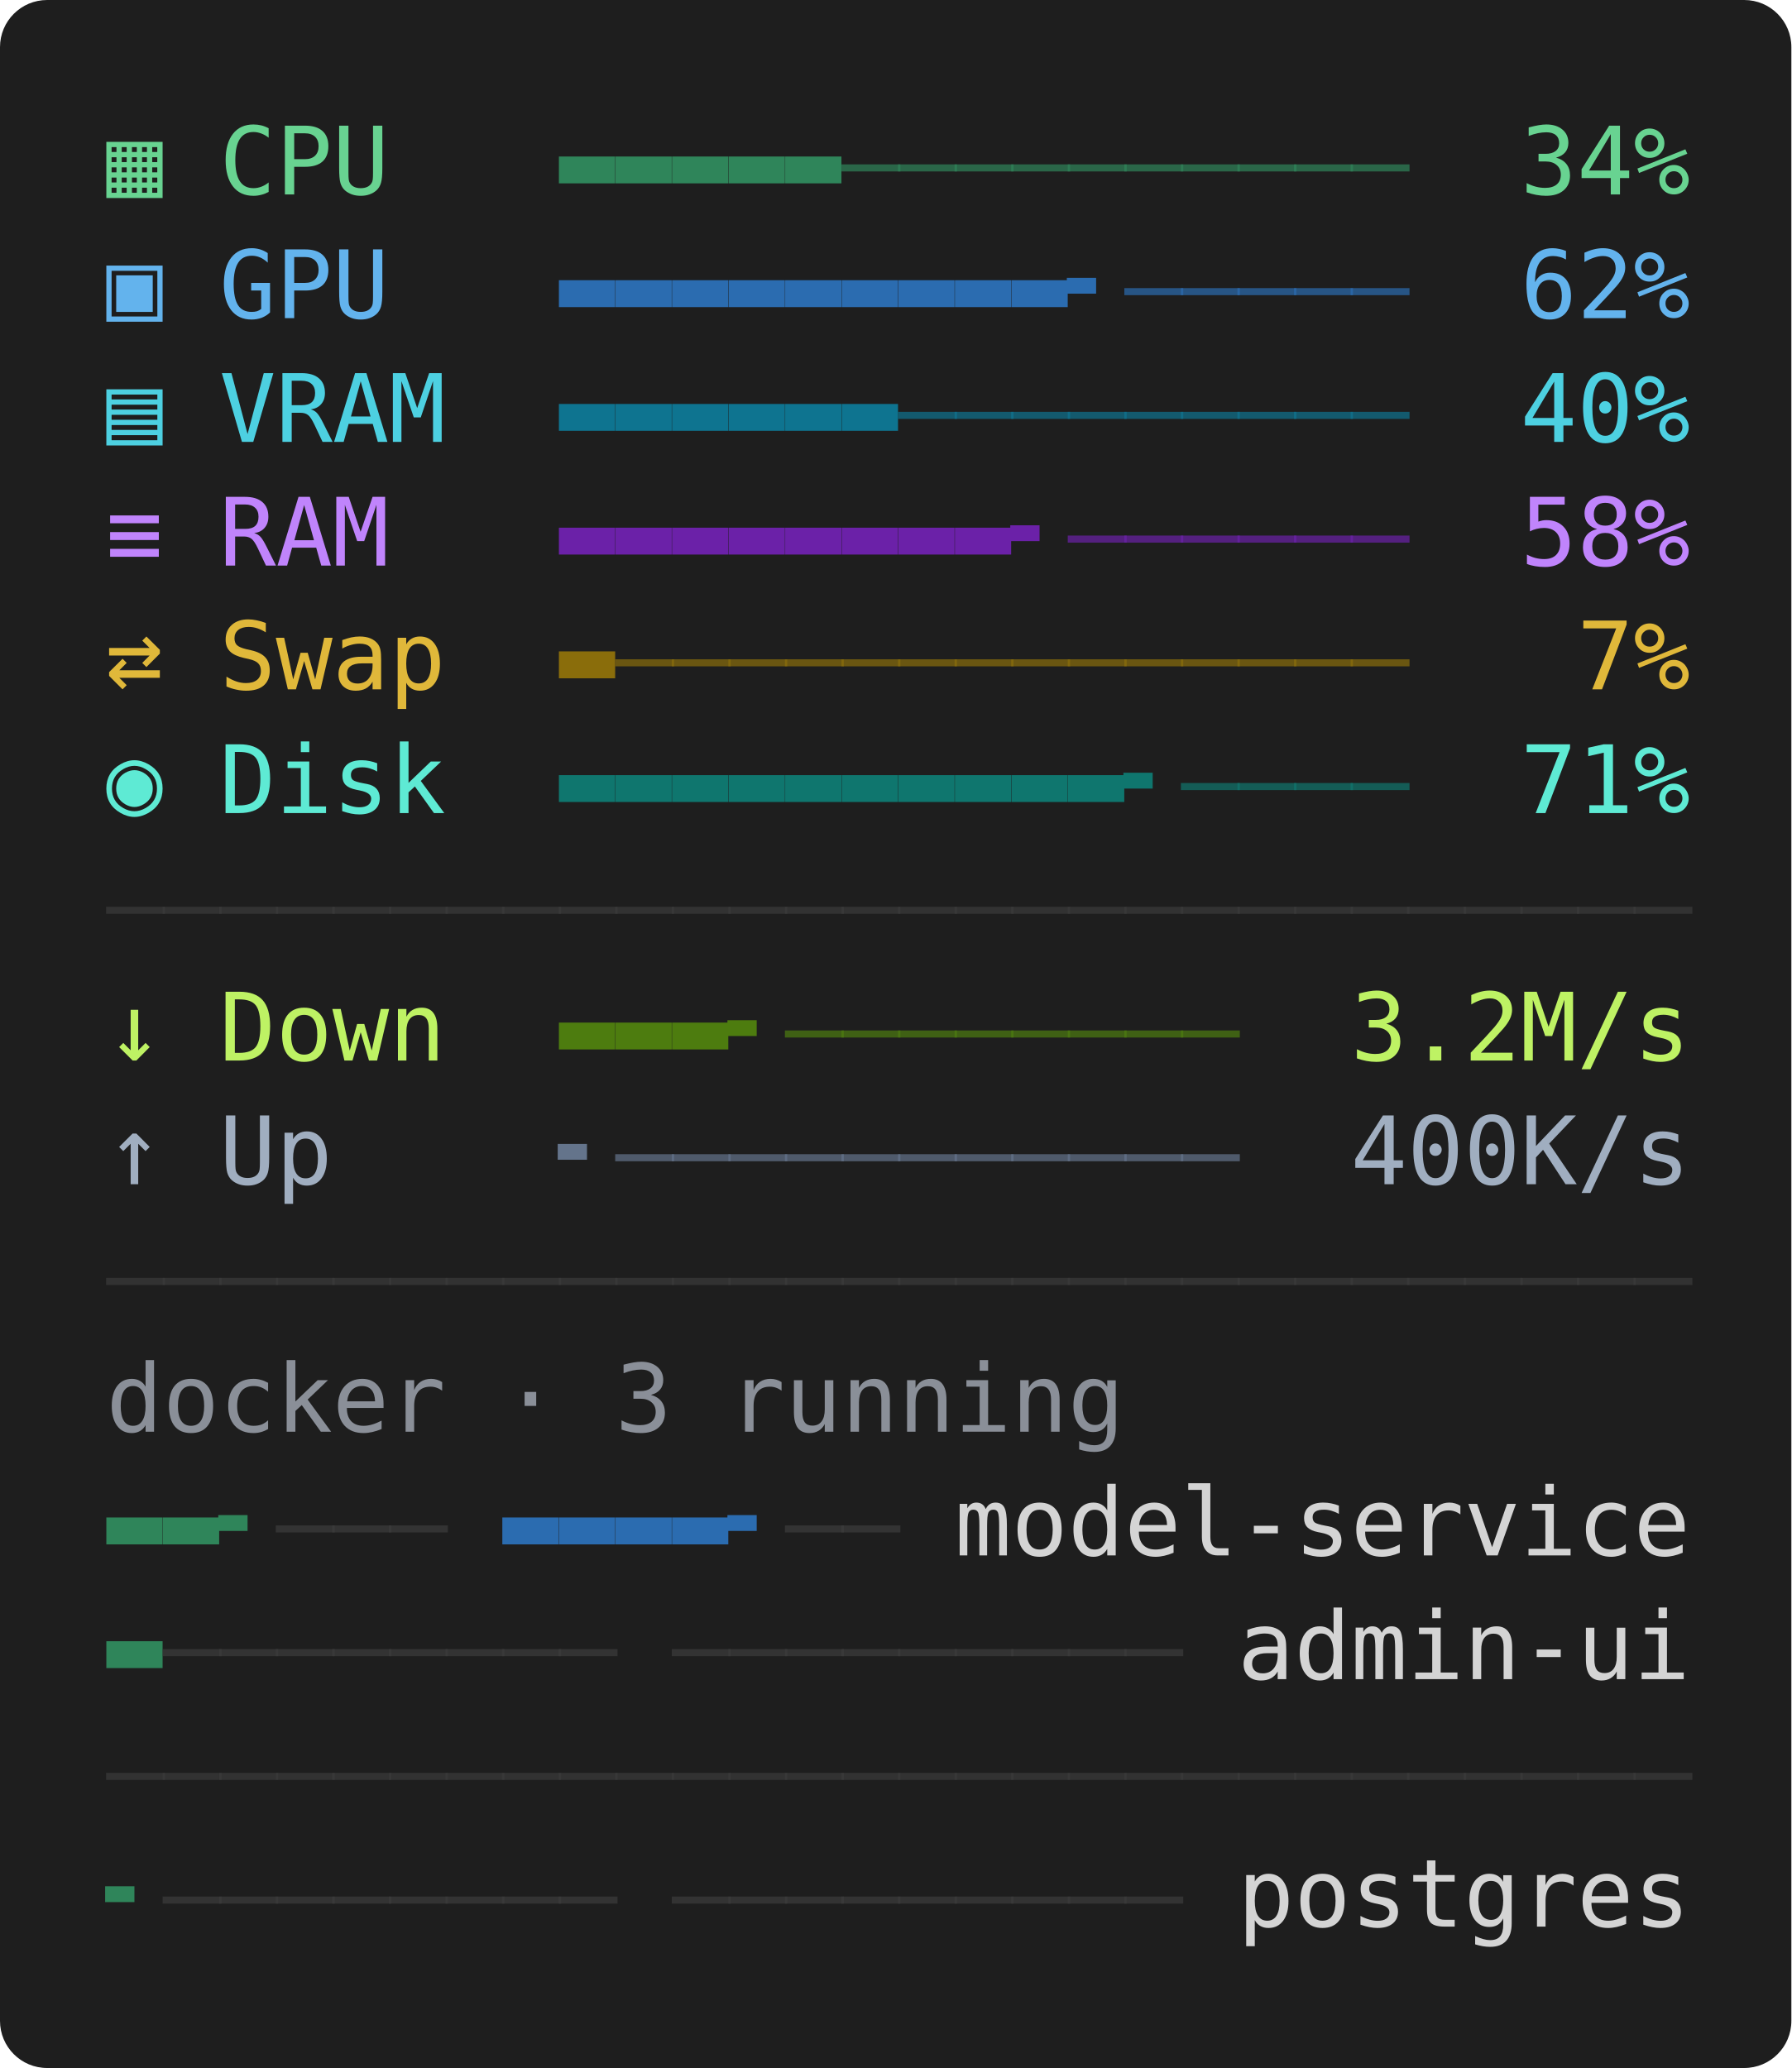
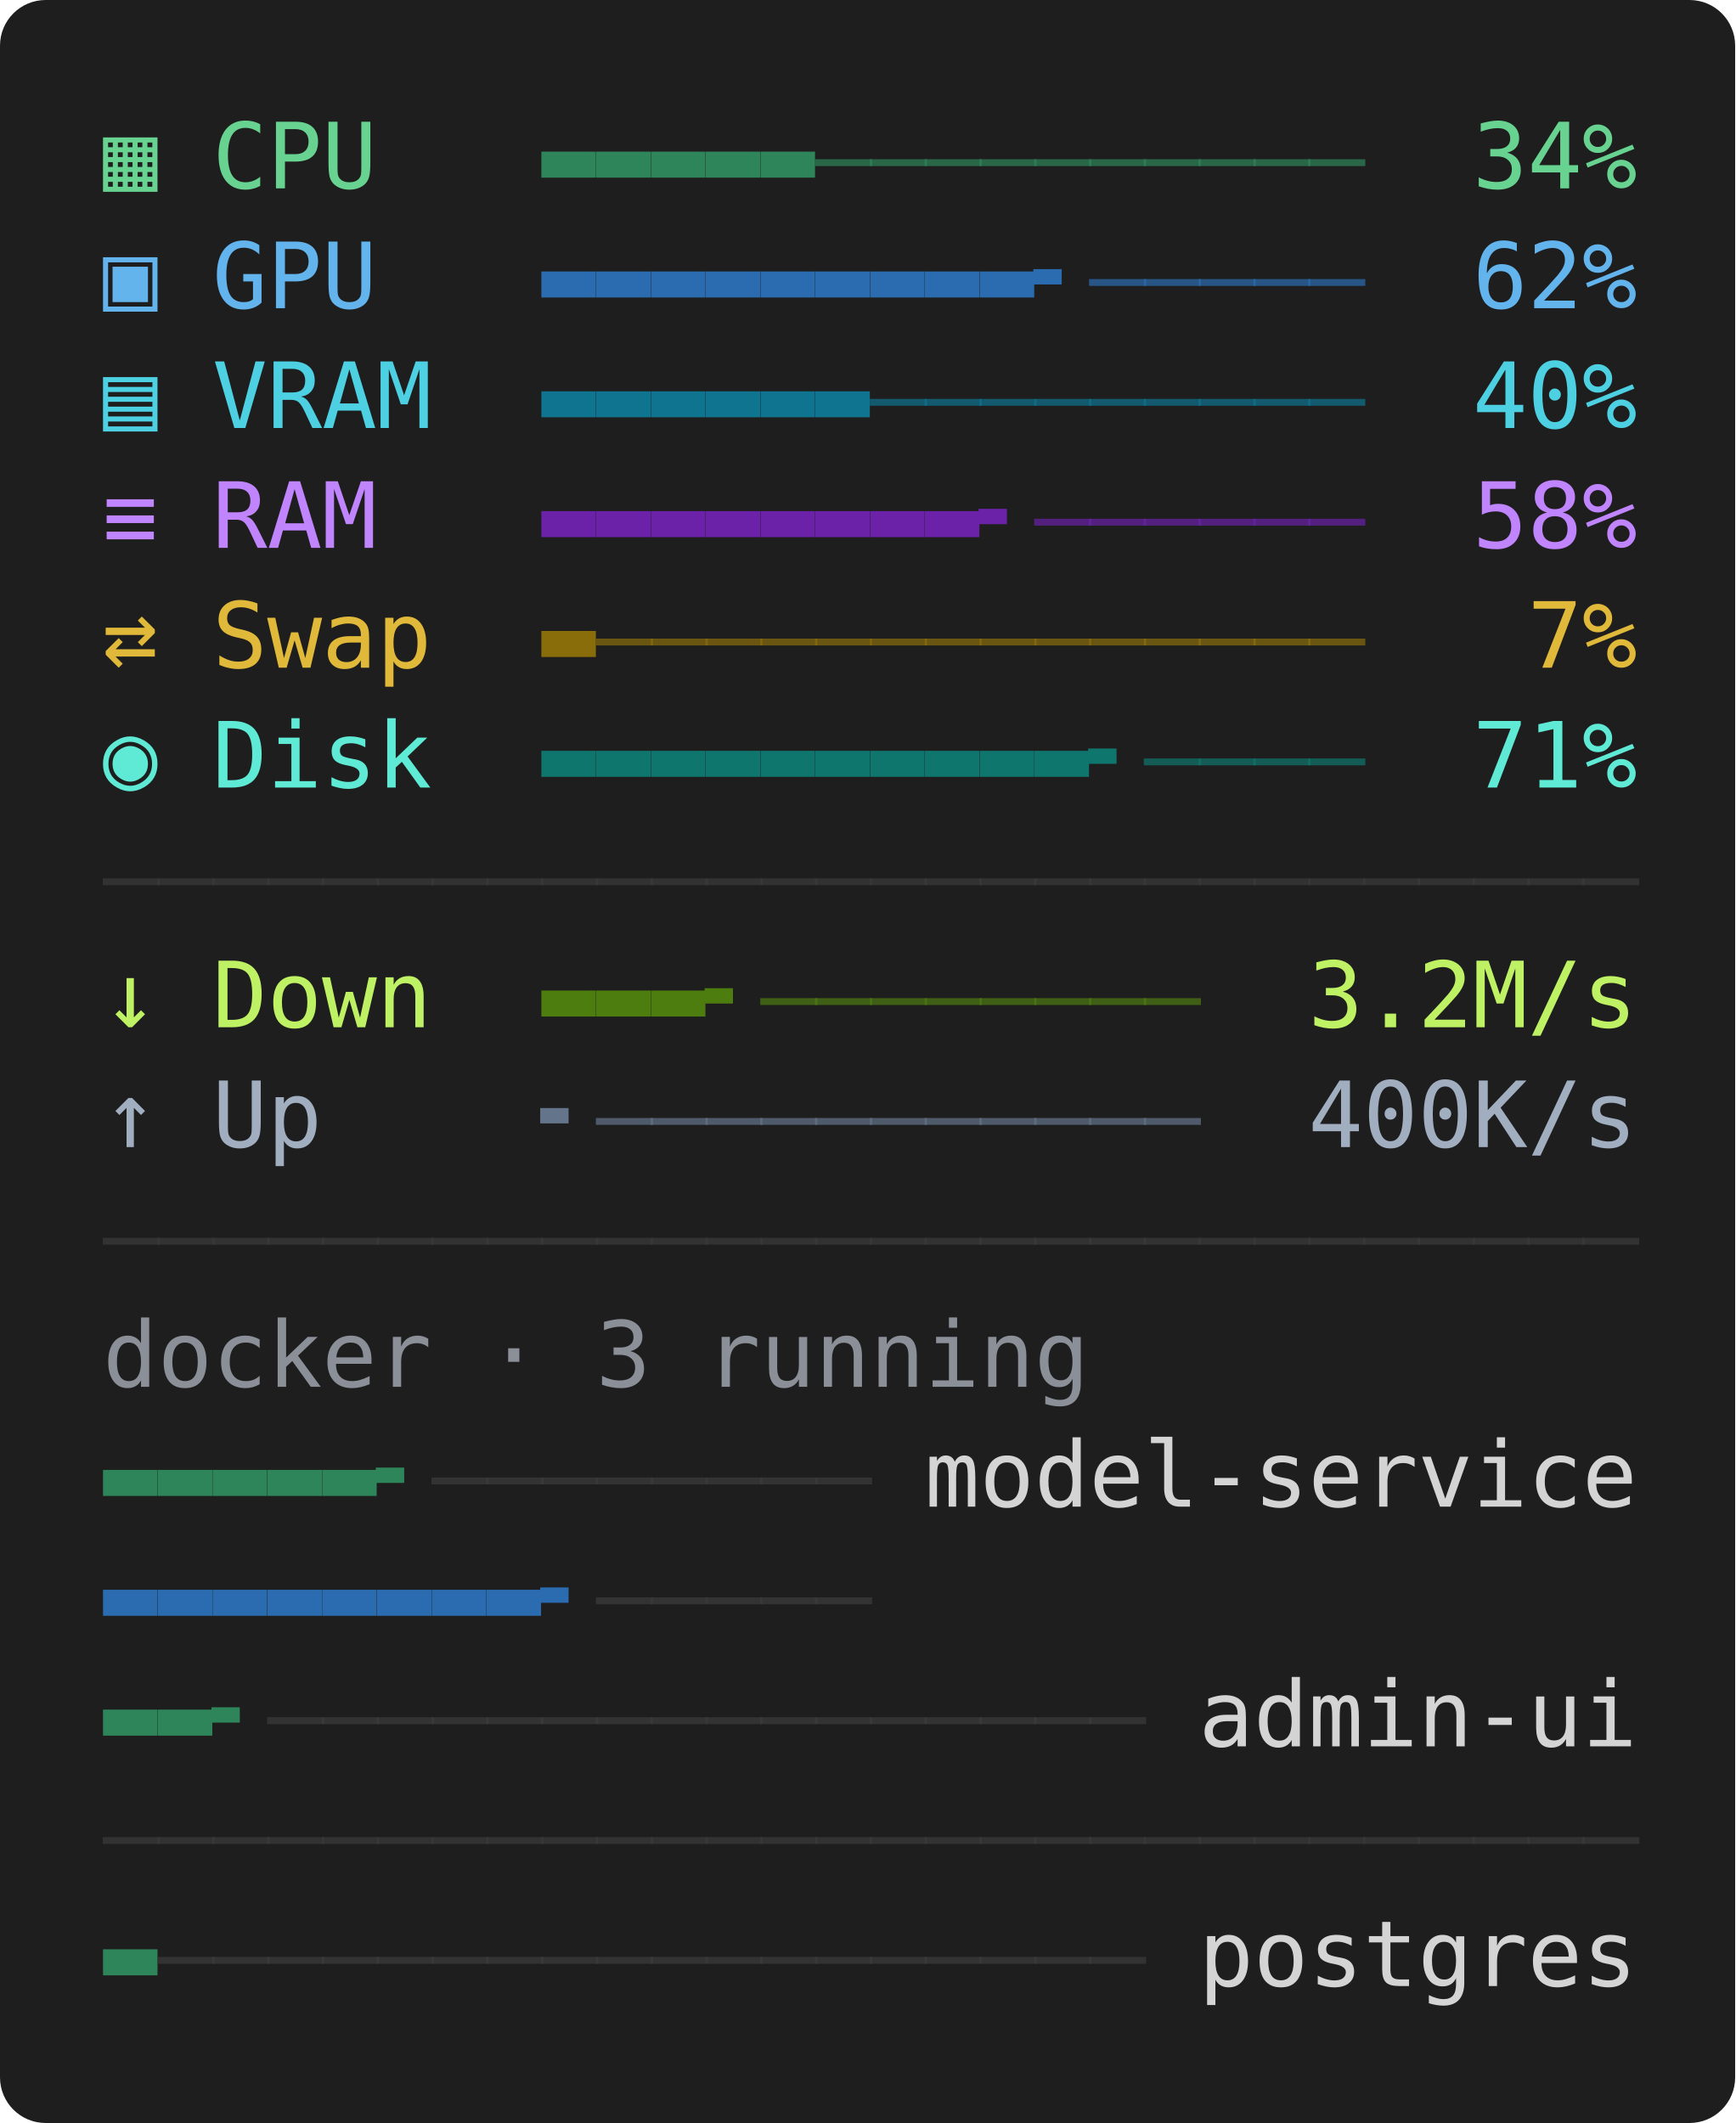
- <svg xmlns="http://www.w3.org/2000/svg" width="304" height="351" viewBox="0 0 304 351" font-family="DejaVu Sans Mono, Menlo, Consolas, monospace" font-size="16">
-   <rect width="304" height="351" rx="8" fill="#1e1e1e" />
+ <svg xmlns="http://www.w3.org/2000/svg" width="304" height="372" viewBox="0 0 304 372" font-family="DejaVu Sans Mono, Menlo, Consolas, monospace" font-size="16">
+   <rect width="304" height="372" rx="8" fill="#1e1e1e" />
  <text x="18.0" y="33" fill="#68d391">▦</text>
  <text x="37.2" y="33" fill="#68d391">C</text>
  <text x="46.8" y="33" fill="#68d391">P</text>
  <text x="56.4" y="33" fill="#68d391">U</text>
  <text x="94.8" y="33" fill="#2f855a">▬</text>
  <text x="104.4" y="33" fill="#2f855a">▬</text>
  <text x="114.0" y="33" fill="#2f855a">▬</text>
  <text x="123.6" y="33" fill="#2f855a">▬</text>
  <text x="133.2" y="33" fill="#2f855a">▬</text>
  <line x1="142.8" y1="28.5" x2="152.8" y2="28.5" stroke="#2f855a" stroke-width="1.2" opacity="0.7" />
  <line x1="152.4" y1="28.5" x2="162.4" y2="28.5" stroke="#2f855a" stroke-width="1.2" opacity="0.7" />
  <line x1="162.0" y1="28.5" x2="172.0" y2="28.5" stroke="#2f855a" stroke-width="1.2" opacity="0.7" />
  <line x1="171.6" y1="28.5" x2="181.6" y2="28.5" stroke="#2f855a" stroke-width="1.2" opacity="0.7" />
  <line x1="181.2" y1="28.5" x2="191.2" y2="28.5" stroke="#2f855a" stroke-width="1.2" opacity="0.7" />
  <line x1="190.8" y1="28.5" x2="200.8" y2="28.5" stroke="#2f855a" stroke-width="1.2" opacity="0.7" />
  <line x1="200.4" y1="28.5" x2="210.4" y2="28.5" stroke="#2f855a" stroke-width="1.2" opacity="0.7" />
  <line x1="210.0" y1="28.5" x2="220.0" y2="28.5" stroke="#2f855a" stroke-width="1.2" opacity="0.7" />
  <line x1="219.6" y1="28.5" x2="229.6" y2="28.5" stroke="#2f855a" stroke-width="1.2" opacity="0.7" />
  <line x1="229.2" y1="28.5" x2="239.2" y2="28.5" stroke="#2f855a" stroke-width="1.2" opacity="0.7" />
  <text x="258.0" y="33" fill="#68d391">3</text>
  <text x="267.6" y="33" fill="#68d391">4</text>
  <text x="277.2" y="33" fill="#68d391">%</text>
  <text x="18.0" y="54" fill="#63b3ed">▣</text>
  <text x="37.2" y="54" fill="#63b3ed">G</text>
  <text x="46.8" y="54" fill="#63b3ed">P</text>
  <text x="56.4" y="54" fill="#63b3ed">U</text>
  <text x="94.8" y="54" fill="#2b6cb0">▬</text>
  <text x="104.4" y="54" fill="#2b6cb0">▬</text>
  <text x="114.0" y="54" fill="#2b6cb0">▬</text>
  <text x="123.6" y="54" fill="#2b6cb0">▬</text>
  <text x="133.2" y="54" fill="#2b6cb0">▬</text>
  <text x="142.8" y="54" fill="#2b6cb0">▬</text>
  <text x="152.4" y="54" fill="#2b6cb0">▬</text>
  <text x="162.0" y="54" fill="#2b6cb0">▬</text>
  <text x="171.6" y="54" fill="#2b6cb0">▬</text>
  <text x="181.2" y="54" fill="#2b6cb0">╸</text>
  <line x1="190.8" y1="49.5" x2="200.8" y2="49.5" stroke="#2b6cb0" stroke-width="1.2" opacity="0.7" />
  <line x1="200.4" y1="49.5" x2="210.4" y2="49.5" stroke="#2b6cb0" stroke-width="1.2" opacity="0.7" />
  <line x1="210.0" y1="49.5" x2="220.0" y2="49.5" stroke="#2b6cb0" stroke-width="1.2" opacity="0.7" />
  <line x1="219.6" y1="49.5" x2="229.6" y2="49.5" stroke="#2b6cb0" stroke-width="1.2" opacity="0.7" />
  <line x1="229.2" y1="49.5" x2="239.2" y2="49.5" stroke="#2b6cb0" stroke-width="1.2" opacity="0.7" />
  <text x="258.0" y="54" fill="#63b3ed">6</text>
  <text x="267.6" y="54" fill="#63b3ed">2</text>
  <text x="277.2" y="54" fill="#63b3ed">%</text>
  <text x="18.0" y="75" fill="#4dd0e1">▤</text>
  <text x="37.2" y="75" fill="#4dd0e1">V</text>
  <text x="46.8" y="75" fill="#4dd0e1">R</text>
  <text x="56.4" y="75" fill="#4dd0e1">A</text>
  <text x="66.0" y="75" fill="#4dd0e1">M</text>
  <text x="94.8" y="75" fill="#0e7490">▬</text>
  <text x="104.4" y="75" fill="#0e7490">▬</text>
  <text x="114.0" y="75" fill="#0e7490">▬</text>
  <text x="123.6" y="75" fill="#0e7490">▬</text>
  <text x="133.2" y="75" fill="#0e7490">▬</text>
  <text x="142.8" y="75" fill="#0e7490">▬</text>
  <line x1="152.4" y1="70.5" x2="162.4" y2="70.5" stroke="#0e7490" stroke-width="1.2" opacity="0.7" />
  <line x1="162.0" y1="70.5" x2="172.0" y2="70.5" stroke="#0e7490" stroke-width="1.2" opacity="0.7" />
  <line x1="171.6" y1="70.5" x2="181.6" y2="70.5" stroke="#0e7490" stroke-width="1.2" opacity="0.7" />
  <line x1="181.2" y1="70.5" x2="191.2" y2="70.5" stroke="#0e7490" stroke-width="1.2" opacity="0.7" />
  <line x1="190.8" y1="70.5" x2="200.8" y2="70.5" stroke="#0e7490" stroke-width="1.2" opacity="0.7" />
  <line x1="200.4" y1="70.5" x2="210.4" y2="70.5" stroke="#0e7490" stroke-width="1.2" opacity="0.7" />
  <line x1="210.0" y1="70.5" x2="220.0" y2="70.5" stroke="#0e7490" stroke-width="1.2" opacity="0.7" />
  <line x1="219.6" y1="70.5" x2="229.6" y2="70.5" stroke="#0e7490" stroke-width="1.2" opacity="0.7" />
  <line x1="229.2" y1="70.5" x2="239.2" y2="70.5" stroke="#0e7490" stroke-width="1.2" opacity="0.7" />
  <text x="258.0" y="75" fill="#4dd0e1">4</text>
  <text x="267.6" y="75" fill="#4dd0e1">0</text>
  <text x="277.2" y="75" fill="#4dd0e1">%</text>
  <text x="18.0" y="96" fill="#c084fc">≡</text>
  <text x="37.2" y="96" fill="#c084fc">R</text>
  <text x="46.8" y="96" fill="#c084fc">A</text>
  <text x="56.4" y="96" fill="#c084fc">M</text>
  <text x="94.8" y="96" fill="#6b21a8">▬</text>
  <text x="104.4" y="96" fill="#6b21a8">▬</text>
  <text x="114.0" y="96" fill="#6b21a8">▬</text>
  <text x="123.6" y="96" fill="#6b21a8">▬</text>
  <text x="133.2" y="96" fill="#6b21a8">▬</text>
  <text x="142.8" y="96" fill="#6b21a8">▬</text>
  <text x="152.4" y="96" fill="#6b21a8">▬</text>
  <text x="162.0" y="96" fill="#6b21a8">▬</text>
  <text x="171.6" y="96" fill="#6b21a8">╸</text>
  <line x1="181.2" y1="91.5" x2="191.2" y2="91.5" stroke="#6b21a8" stroke-width="1.2" opacity="0.7" />
  <line x1="190.8" y1="91.5" x2="200.8" y2="91.5" stroke="#6b21a8" stroke-width="1.2" opacity="0.7" />
  <line x1="200.4" y1="91.5" x2="210.4" y2="91.5" stroke="#6b21a8" stroke-width="1.2" opacity="0.7" />
  <line x1="210.0" y1="91.5" x2="220.0" y2="91.5" stroke="#6b21a8" stroke-width="1.2" opacity="0.7" />
  <line x1="219.6" y1="91.5" x2="229.6" y2="91.5" stroke="#6b21a8" stroke-width="1.2" opacity="0.7" />
  <line x1="229.2" y1="91.5" x2="239.2" y2="91.5" stroke="#6b21a8" stroke-width="1.2" opacity="0.7" />
  <text x="258.0" y="96" fill="#c084fc">5</text>
  <text x="267.6" y="96" fill="#c084fc">8</text>
  <text x="277.2" y="96" fill="#c084fc">%</text>
  <text x="18.0" y="117" fill="#e0b83a">⇄</text>
  <text x="37.2" y="117" fill="#e0b83a">S</text>
  <text x="46.8" y="117" fill="#e0b83a">w</text>
  <text x="56.4" y="117" fill="#e0b83a">a</text>
  <text x="66.0" y="117" fill="#e0b83a">p</text>
  <text x="94.8" y="117" fill="#8a6d0b">▬</text>
  <line x1="104.4" y1="112.5" x2="114.4" y2="112.5" stroke="#8a6d0b" stroke-width="1.2" opacity="0.7" />
  <line x1="114.0" y1="112.5" x2="124.0" y2="112.5" stroke="#8a6d0b" stroke-width="1.2" opacity="0.7" />
  <line x1="123.6" y1="112.5" x2="133.6" y2="112.5" stroke="#8a6d0b" stroke-width="1.2" opacity="0.7" />
  <line x1="133.2" y1="112.5" x2="143.2" y2="112.5" stroke="#8a6d0b" stroke-width="1.2" opacity="0.7" />
  <line x1="142.8" y1="112.5" x2="152.8" y2="112.5" stroke="#8a6d0b" stroke-width="1.2" opacity="0.7" />
  <line x1="152.4" y1="112.5" x2="162.4" y2="112.5" stroke="#8a6d0b" stroke-width="1.2" opacity="0.7" />
  <line x1="162.0" y1="112.5" x2="172.0" y2="112.5" stroke="#8a6d0b" stroke-width="1.2" opacity="0.7" />
  <line x1="171.6" y1="112.5" x2="181.6" y2="112.5" stroke="#8a6d0b" stroke-width="1.2" opacity="0.7" />
  <line x1="181.2" y1="112.5" x2="191.2" y2="112.5" stroke="#8a6d0b" stroke-width="1.2" opacity="0.7" />
  <line x1="190.8" y1="112.5" x2="200.8" y2="112.5" stroke="#8a6d0b" stroke-width="1.2" opacity="0.7" />
  <line x1="200.4" y1="112.5" x2="210.4" y2="112.5" stroke="#8a6d0b" stroke-width="1.2" opacity="0.7" />
  <line x1="210.0" y1="112.5" x2="220.0" y2="112.5" stroke="#8a6d0b" stroke-width="1.2" opacity="0.7" />
  <line x1="219.6" y1="112.5" x2="229.6" y2="112.5" stroke="#8a6d0b" stroke-width="1.2" opacity="0.7" />
  <line x1="229.2" y1="112.5" x2="239.2" y2="112.5" stroke="#8a6d0b" stroke-width="1.2" opacity="0.7" />
  <text x="267.6" y="117" fill="#e0b83a">7</text>
  <text x="277.2" y="117" fill="#e0b83a">%</text>
  <text x="18.0" y="138" fill="#5eead4">◉</text>
  <text x="37.2" y="138" fill="#5eead4">D</text>
  <text x="46.8" y="138" fill="#5eead4">i</text>
  <text x="56.4" y="138" fill="#5eead4">s</text>
  <text x="66.0" y="138" fill="#5eead4">k</text>
  <text x="94.8" y="138" fill="#0f766e">▬</text>
  <text x="104.4" y="138" fill="#0f766e">▬</text>
  <text x="114.0" y="138" fill="#0f766e">▬</text>
  <text x="123.6" y="138" fill="#0f766e">▬</text>
  <text x="133.2" y="138" fill="#0f766e">▬</text>
  <text x="142.8" y="138" fill="#0f766e">▬</text>
  <text x="152.4" y="138" fill="#0f766e">▬</text>
  <text x="162.0" y="138" fill="#0f766e">▬</text>
  <text x="171.6" y="138" fill="#0f766e">▬</text>
  <text x="181.2" y="138" fill="#0f766e">▬</text>
  <text x="190.8" y="138" fill="#0f766e">╸</text>
  <line x1="200.4" y1="133.5" x2="210.4" y2="133.5" stroke="#0f766e" stroke-width="1.2" opacity="0.7" />
  <line x1="210.0" y1="133.5" x2="220.0" y2="133.5" stroke="#0f766e" stroke-width="1.2" opacity="0.7" />
  <line x1="219.6" y1="133.5" x2="229.6" y2="133.5" stroke="#0f766e" stroke-width="1.2" opacity="0.7" />
  <line x1="229.2" y1="133.5" x2="239.2" y2="133.5" stroke="#0f766e" stroke-width="1.2" opacity="0.7" />
  <text x="258.0" y="138" fill="#5eead4">7</text>
  <text x="267.6" y="138" fill="#5eead4">1</text>
  <text x="277.2" y="138" fill="#5eead4">%</text>
  <line x1="18.0" y1="154.5" x2="28.0" y2="154.5" stroke="#3a3a3a" stroke-width="1.2" opacity="0.7" />
  <line x1="27.6" y1="154.5" x2="37.6" y2="154.5" stroke="#3a3a3a" stroke-width="1.2" opacity="0.7" />
  <line x1="37.2" y1="154.5" x2="47.2" y2="154.5" stroke="#3a3a3a" stroke-width="1.2" opacity="0.7" />
  <line x1="46.8" y1="154.5" x2="56.8" y2="154.5" stroke="#3a3a3a" stroke-width="1.2" opacity="0.7" />
  <line x1="56.4" y1="154.5" x2="66.4" y2="154.5" stroke="#3a3a3a" stroke-width="1.2" opacity="0.7" />
  <line x1="66.0" y1="154.5" x2="76.0" y2="154.5" stroke="#3a3a3a" stroke-width="1.2" opacity="0.7" />
  <line x1="75.6" y1="154.5" x2="85.6" y2="154.5" stroke="#3a3a3a" stroke-width="1.2" opacity="0.7" />
  <line x1="85.2" y1="154.5" x2="95.2" y2="154.5" stroke="#3a3a3a" stroke-width="1.2" opacity="0.7" />
  <line x1="94.8" y1="154.5" x2="104.8" y2="154.5" stroke="#3a3a3a" stroke-width="1.2" opacity="0.7" />
  <line x1="104.4" y1="154.5" x2="114.4" y2="154.5" stroke="#3a3a3a" stroke-width="1.2" opacity="0.7" />
  <line x1="114.0" y1="154.5" x2="124.0" y2="154.5" stroke="#3a3a3a" stroke-width="1.2" opacity="0.7" />
  <line x1="123.6" y1="154.5" x2="133.6" y2="154.5" stroke="#3a3a3a" stroke-width="1.2" opacity="0.7" />
  <line x1="133.2" y1="154.5" x2="143.2" y2="154.5" stroke="#3a3a3a" stroke-width="1.2" opacity="0.7" />
  <line x1="142.8" y1="154.5" x2="152.8" y2="154.5" stroke="#3a3a3a" stroke-width="1.2" opacity="0.7" />
  <line x1="152.4" y1="154.5" x2="162.4" y2="154.5" stroke="#3a3a3a" stroke-width="1.2" opacity="0.7" />
  <line x1="162.0" y1="154.5" x2="172.0" y2="154.5" stroke="#3a3a3a" stroke-width="1.2" opacity="0.7" />
  <line x1="171.6" y1="154.5" x2="181.6" y2="154.5" stroke="#3a3a3a" stroke-width="1.2" opacity="0.7" />
  <line x1="181.2" y1="154.5" x2="191.2" y2="154.5" stroke="#3a3a3a" stroke-width="1.2" opacity="0.7" />
  <line x1="190.8" y1="154.5" x2="200.8" y2="154.5" stroke="#3a3a3a" stroke-width="1.2" opacity="0.7" />
  <line x1="200.4" y1="154.5" x2="210.4" y2="154.5" stroke="#3a3a3a" stroke-width="1.2" opacity="0.7" />
  <line x1="210.0" y1="154.5" x2="220.0" y2="154.5" stroke="#3a3a3a" stroke-width="1.2" opacity="0.7" />
  <line x1="219.6" y1="154.5" x2="229.6" y2="154.5" stroke="#3a3a3a" stroke-width="1.2" opacity="0.7" />
  <line x1="229.2" y1="154.5" x2="239.2" y2="154.5" stroke="#3a3a3a" stroke-width="1.2" opacity="0.7" />
  <line x1="238.8" y1="154.5" x2="248.8" y2="154.5" stroke="#3a3a3a" stroke-width="1.2" opacity="0.7" />
  <line x1="248.4" y1="154.5" x2="258.4" y2="154.5" stroke="#3a3a3a" stroke-width="1.2" opacity="0.7" />
  <line x1="258.0" y1="154.5" x2="268.0" y2="154.5" stroke="#3a3a3a" stroke-width="1.2" opacity="0.7" />
  <line x1="267.6" y1="154.5" x2="277.6" y2="154.5" stroke="#3a3a3a" stroke-width="1.2" opacity="0.7" />
  <line x1="277.2" y1="154.5" x2="287.2" y2="154.5" stroke="#3a3a3a" stroke-width="1.2" opacity="0.7" />
  <text x="18.0" y="180" fill="#bef264">↓</text>
  <text x="37.2" y="180" fill="#bef264">D</text>
  <text x="46.8" y="180" fill="#bef264">o</text>
  <text x="56.4" y="180" fill="#bef264">w</text>
  <text x="66.0" y="180" fill="#bef264">n</text>
  <text x="94.8" y="180" fill="#4d7c0f">▬</text>
  <text x="104.4" y="180" fill="#4d7c0f">▬</text>
  <text x="114.0" y="180" fill="#4d7c0f">▬</text>
  <text x="123.6" y="180" fill="#4d7c0f">╸</text>
  <line x1="133.2" y1="175.5" x2="143.2" y2="175.5" stroke="#4d7c0f" stroke-width="1.2" opacity="0.7" />
  <line x1="142.8" y1="175.5" x2="152.8" y2="175.5" stroke="#4d7c0f" stroke-width="1.2" opacity="0.7" />
  <line x1="152.4" y1="175.5" x2="162.4" y2="175.5" stroke="#4d7c0f" stroke-width="1.2" opacity="0.7" />
  <line x1="162.0" y1="175.5" x2="172.0" y2="175.5" stroke="#4d7c0f" stroke-width="1.2" opacity="0.7" />
  <line x1="171.6" y1="175.5" x2="181.6" y2="175.5" stroke="#4d7c0f" stroke-width="1.2" opacity="0.7" />
  <line x1="181.2" y1="175.5" x2="191.2" y2="175.5" stroke="#4d7c0f" stroke-width="1.2" opacity="0.7" />
  <line x1="190.8" y1="175.5" x2="200.8" y2="175.5" stroke="#4d7c0f" stroke-width="1.2" opacity="0.7" />
  <line x1="200.4" y1="175.5" x2="210.4" y2="175.5" stroke="#4d7c0f" stroke-width="1.2" opacity="0.7" />
  <text x="229.2" y="180" fill="#bef264">3</text>
  <text x="238.8" y="180" fill="#bef264">.</text>
  <text x="248.4" y="180" fill="#bef264">2</text>
  <text x="258.0" y="180" fill="#bef264">M</text>
  <text x="267.6" y="180" fill="#bef264">/</text>
  <text x="277.2" y="180" fill="#bef264">s</text>
  <text x="18.0" y="201" fill="#a0aec0">↑</text>
  <text x="37.2" y="201" fill="#a0aec0">U</text>
  <text x="46.8" y="201" fill="#a0aec0">p</text>
  <text x="94.8" y="201" fill="#64748b">╸</text>
  <line x1="104.4" y1="196.5" x2="114.4" y2="196.5" stroke="#64748b" stroke-width="1.2" opacity="0.7" />
  <line x1="114.0" y1="196.5" x2="124.0" y2="196.5" stroke="#64748b" stroke-width="1.2" opacity="0.7" />
  <line x1="123.6" y1="196.5" x2="133.6" y2="196.5" stroke="#64748b" stroke-width="1.2" opacity="0.7" />
  <line x1="133.2" y1="196.5" x2="143.2" y2="196.5" stroke="#64748b" stroke-width="1.2" opacity="0.7" />
  <line x1="142.8" y1="196.5" x2="152.8" y2="196.5" stroke="#64748b" stroke-width="1.2" opacity="0.7" />
  <line x1="152.4" y1="196.5" x2="162.4" y2="196.5" stroke="#64748b" stroke-width="1.2" opacity="0.7" />
  <line x1="162.0" y1="196.5" x2="172.0" y2="196.5" stroke="#64748b" stroke-width="1.2" opacity="0.7" />
  <line x1="171.6" y1="196.5" x2="181.6" y2="196.5" stroke="#64748b" stroke-width="1.2" opacity="0.7" />
  <line x1="181.2" y1="196.5" x2="191.2" y2="196.5" stroke="#64748b" stroke-width="1.2" opacity="0.7" />
  <line x1="190.8" y1="196.5" x2="200.8" y2="196.5" stroke="#64748b" stroke-width="1.2" opacity="0.7" />
  <line x1="200.4" y1="196.5" x2="210.4" y2="196.5" stroke="#64748b" stroke-width="1.2" opacity="0.7" />
  <text x="229.2" y="201" fill="#a0aec0">4</text>
  <text x="238.8" y="201" fill="#a0aec0">0</text>
  <text x="248.4" y="201" fill="#a0aec0">0</text>
  <text x="258.0" y="201" fill="#a0aec0">K</text>
  <text x="267.6" y="201" fill="#a0aec0">/</text>
  <text x="277.2" y="201" fill="#a0aec0">s</text>
  <line x1="18.0" y1="217.5" x2="28.0" y2="217.5" stroke="#3a3a3a" stroke-width="1.2" opacity="0.7" />
  <line x1="27.6" y1="217.5" x2="37.6" y2="217.5" stroke="#3a3a3a" stroke-width="1.2" opacity="0.7" />
  <line x1="37.2" y1="217.5" x2="47.2" y2="217.5" stroke="#3a3a3a" stroke-width="1.2" opacity="0.7" />
  <line x1="46.8" y1="217.5" x2="56.8" y2="217.5" stroke="#3a3a3a" stroke-width="1.2" opacity="0.7" />
  <line x1="56.4" y1="217.5" x2="66.4" y2="217.5" stroke="#3a3a3a" stroke-width="1.2" opacity="0.7" />
  <line x1="66.0" y1="217.5" x2="76.0" y2="217.5" stroke="#3a3a3a" stroke-width="1.2" opacity="0.7" />
  <line x1="75.6" y1="217.5" x2="85.6" y2="217.5" stroke="#3a3a3a" stroke-width="1.2" opacity="0.7" />
  <line x1="85.2" y1="217.5" x2="95.2" y2="217.5" stroke="#3a3a3a" stroke-width="1.2" opacity="0.7" />
  <line x1="94.8" y1="217.5" x2="104.8" y2="217.5" stroke="#3a3a3a" stroke-width="1.2" opacity="0.7" />
  <line x1="104.4" y1="217.5" x2="114.4" y2="217.5" stroke="#3a3a3a" stroke-width="1.2" opacity="0.7" />
  <line x1="114.0" y1="217.5" x2="124.0" y2="217.5" stroke="#3a3a3a" stroke-width="1.2" opacity="0.7" />
  <line x1="123.6" y1="217.5" x2="133.6" y2="217.5" stroke="#3a3a3a" stroke-width="1.2" opacity="0.7" />
  <line x1="133.2" y1="217.5" x2="143.2" y2="217.5" stroke="#3a3a3a" stroke-width="1.2" opacity="0.7" />
  <line x1="142.8" y1="217.5" x2="152.8" y2="217.5" stroke="#3a3a3a" stroke-width="1.2" opacity="0.7" />
  <line x1="152.4" y1="217.5" x2="162.4" y2="217.5" stroke="#3a3a3a" stroke-width="1.2" opacity="0.7" />
  <line x1="162.0" y1="217.5" x2="172.0" y2="217.5" stroke="#3a3a3a" stroke-width="1.2" opacity="0.7" />
  <line x1="171.6" y1="217.5" x2="181.6" y2="217.5" stroke="#3a3a3a" stroke-width="1.2" opacity="0.7" />
  <line x1="181.2" y1="217.5" x2="191.2" y2="217.5" stroke="#3a3a3a" stroke-width="1.2" opacity="0.7" />
  <line x1="190.8" y1="217.5" x2="200.8" y2="217.5" stroke="#3a3a3a" stroke-width="1.2" opacity="0.7" />
  <line x1="200.4" y1="217.5" x2="210.4" y2="217.5" stroke="#3a3a3a" stroke-width="1.2" opacity="0.7" />
  <line x1="210.0" y1="217.5" x2="220.0" y2="217.5" stroke="#3a3a3a" stroke-width="1.2" opacity="0.7" />
  <line x1="219.6" y1="217.5" x2="229.6" y2="217.5" stroke="#3a3a3a" stroke-width="1.2" opacity="0.7" />
  <line x1="229.2" y1="217.5" x2="239.2" y2="217.5" stroke="#3a3a3a" stroke-width="1.2" opacity="0.7" />
  <line x1="238.8" y1="217.5" x2="248.8" y2="217.5" stroke="#3a3a3a" stroke-width="1.2" opacity="0.7" />
  <line x1="248.4" y1="217.5" x2="258.4" y2="217.5" stroke="#3a3a3a" stroke-width="1.2" opacity="0.7" />
  <line x1="258.0" y1="217.5" x2="268.0" y2="217.5" stroke="#3a3a3a" stroke-width="1.2" opacity="0.7" />
  <line x1="267.6" y1="217.5" x2="277.6" y2="217.5" stroke="#3a3a3a" stroke-width="1.2" opacity="0.7" />
  <line x1="277.2" y1="217.5" x2="287.2" y2="217.5" stroke="#3a3a3a" stroke-width="1.2" opacity="0.7" />
  <text x="18.0" y="243" fill="#8a8f98">d</text>
  <text x="27.6" y="243" fill="#8a8f98">o</text>
  <text x="37.2" y="243" fill="#8a8f98">c</text>
  <text x="46.8" y="243" fill="#8a8f98">k</text>
  <text x="56.4" y="243" fill="#8a8f98">e</text>
  <text x="66.0" y="243" fill="#8a8f98">r</text>
  <text x="85.2" y="243" fill="#8a8f98">·</text>
  <text x="104.4" y="243" fill="#8a8f98">3</text>
  <text x="123.6" y="243" fill="#8a8f98">r</text>
  <text x="133.2" y="243" fill="#8a8f98">u</text>
  <text x="142.8" y="243" fill="#8a8f98">n</text>
  <text x="152.4" y="243" fill="#8a8f98">n</text>
  <text x="162.0" y="243" fill="#8a8f98">i</text>
  <text x="171.6" y="243" fill="#8a8f98">n</text>
  <text x="181.2" y="243" fill="#8a8f98">g</text>
  <text x="18.0" y="264" fill="#2f855a">▬</text>
  <text x="27.6" y="264" fill="#2f855a">▬</text>
-   <text x="37.2" y="264" fill="#2f855a">╸</text>
-   <line x1="46.8" y1="259.5" x2="56.8" y2="259.5" stroke="#3c3c3c" stroke-width="1.2" opacity="0.7" />
-   <line x1="56.4" y1="259.5" x2="66.4" y2="259.5" stroke="#3c3c3c" stroke-width="1.2" opacity="0.7" />
-   <line x1="66.0" y1="259.5" x2="76.0" y2="259.5" stroke="#3c3c3c" stroke-width="1.2" opacity="0.7" />
-   <text x="85.2" y="264" fill="#2b6cb0">▬</text>
-   <text x="94.8" y="264" fill="#2b6cb0">▬</text>
-   <text x="104.4" y="264" fill="#2b6cb0">▬</text>
-   <text x="114.0" y="264" fill="#2b6cb0">▬</text>
-   <text x="123.6" y="264" fill="#2b6cb0">╸</text>
+   <text x="37.2" y="264" fill="#2f855a">▬</text>
+   <text x="46.8" y="264" fill="#2f855a">▬</text>
+   <text x="56.4" y="264" fill="#2f855a">▬</text>
+   <text x="66.0" y="264" fill="#2f855a">╸</text>
+   <line x1="75.6" y1="259.5" x2="85.6" y2="259.5" stroke="#3c3c3c" stroke-width="1.2" opacity="0.7" />
+   <line x1="85.2" y1="259.5" x2="95.2" y2="259.5" stroke="#3c3c3c" stroke-width="1.2" opacity="0.7" />
+   <line x1="94.8" y1="259.5" x2="104.8" y2="259.5" stroke="#3c3c3c" stroke-width="1.2" opacity="0.7" />
+   <line x1="104.4" y1="259.5" x2="114.4" y2="259.5" stroke="#3c3c3c" stroke-width="1.2" opacity="0.7" />
+   <line x1="114.0" y1="259.5" x2="124.0" y2="259.5" stroke="#3c3c3c" stroke-width="1.2" opacity="0.7" />
+   <line x1="123.6" y1="259.5" x2="133.6" y2="259.5" stroke="#3c3c3c" stroke-width="1.2" opacity="0.7" />
  <line x1="133.2" y1="259.5" x2="143.2" y2="259.5" stroke="#3c3c3c" stroke-width="1.2" opacity="0.7" />
  <line x1="142.8" y1="259.5" x2="152.8" y2="259.5" stroke="#3c3c3c" stroke-width="1.2" opacity="0.7" />
  <text x="162.0" y="264" fill="#d4d4d4">m</text>
  <text x="171.6" y="264" fill="#d4d4d4">o</text>
  <text x="181.2" y="264" fill="#d4d4d4">d</text>
  <text x="190.8" y="264" fill="#d4d4d4">e</text>
  <text x="200.4" y="264" fill="#d4d4d4">l</text>
  <text x="210.0" y="264" fill="#d4d4d4">-</text>
  <text x="219.6" y="264" fill="#d4d4d4">s</text>
  <text x="229.2" y="264" fill="#d4d4d4">e</text>
  <text x="238.8" y="264" fill="#d4d4d4">r</text>
  <text x="248.4" y="264" fill="#d4d4d4">v</text>
  <text x="258.0" y="264" fill="#d4d4d4">i</text>
  <text x="267.6" y="264" fill="#d4d4d4">c</text>
  <text x="277.2" y="264" fill="#d4d4d4">e</text>
-   <text x="18.0" y="285" fill="#2f855a">▬</text>
-   <line x1="27.6" y1="280.5" x2="37.6" y2="280.5" stroke="#3c3c3c" stroke-width="1.2" opacity="0.7" />
-   <line x1="37.2" y1="280.5" x2="47.2" y2="280.5" stroke="#3c3c3c" stroke-width="1.2" opacity="0.7" />
-   <line x1="46.8" y1="280.5" x2="56.8" y2="280.5" stroke="#3c3c3c" stroke-width="1.2" opacity="0.7" />
-   <line x1="56.4" y1="280.5" x2="66.4" y2="280.5" stroke="#3c3c3c" stroke-width="1.2" opacity="0.7" />
-   <line x1="66.0" y1="280.5" x2="76.0" y2="280.5" stroke="#3c3c3c" stroke-width="1.2" opacity="0.7" />
-   <line x1="75.6" y1="280.5" x2="85.6" y2="280.5" stroke="#3c3c3c" stroke-width="1.2" opacity="0.7" />
-   <line x1="85.2" y1="280.5" x2="95.2" y2="280.5" stroke="#3c3c3c" stroke-width="1.2" opacity="0.7" />
-   <line x1="94.8" y1="280.5" x2="104.8" y2="280.5" stroke="#3c3c3c" stroke-width="1.2" opacity="0.7" />
+   <text x="18.0" y="285" fill="#2b6cb0">▬</text>
+   <text x="27.6" y="285" fill="#2b6cb0">▬</text>
+   <text x="37.2" y="285" fill="#2b6cb0">▬</text>
+   <text x="46.8" y="285" fill="#2b6cb0">▬</text>
+   <text x="56.4" y="285" fill="#2b6cb0">▬</text>
+   <text x="66.0" y="285" fill="#2b6cb0">▬</text>
+   <text x="75.6" y="285" fill="#2b6cb0">▬</text>
+   <text x="85.2" y="285" fill="#2b6cb0">▬</text>
+   <text x="94.8" y="285" fill="#2b6cb0">╸</text>
+   <line x1="104.4" y1="280.5" x2="114.4" y2="280.5" stroke="#3c3c3c" stroke-width="1.2" opacity="0.7" />
  <line x1="114.0" y1="280.5" x2="124.0" y2="280.5" stroke="#3c3c3c" stroke-width="1.2" opacity="0.7" />
  <line x1="123.6" y1="280.5" x2="133.6" y2="280.5" stroke="#3c3c3c" stroke-width="1.2" opacity="0.7" />
  <line x1="133.2" y1="280.5" x2="143.2" y2="280.5" stroke="#3c3c3c" stroke-width="1.2" opacity="0.7" />
  <line x1="142.8" y1="280.5" x2="152.8" y2="280.5" stroke="#3c3c3c" stroke-width="1.2" opacity="0.7" />
-   <line x1="152.4" y1="280.5" x2="162.4" y2="280.5" stroke="#3c3c3c" stroke-width="1.2" opacity="0.7" />
-   <line x1="162.0" y1="280.5" x2="172.0" y2="280.5" stroke="#3c3c3c" stroke-width="1.2" opacity="0.7" />
-   <line x1="171.6" y1="280.5" x2="181.6" y2="280.5" stroke="#3c3c3c" stroke-width="1.2" opacity="0.7" />
-   <line x1="181.2" y1="280.5" x2="191.2" y2="280.5" stroke="#3c3c3c" stroke-width="1.2" opacity="0.7" />
-   <line x1="190.8" y1="280.5" x2="200.8" y2="280.5" stroke="#3c3c3c" stroke-width="1.2" opacity="0.7" />
-   <text x="210.0" y="285" fill="#d4d4d4">a</text>
-   <text x="219.6" y="285" fill="#d4d4d4">d</text>
-   <text x="229.2" y="285" fill="#d4d4d4">m</text>
-   <text x="238.8" y="285" fill="#d4d4d4">i</text>
-   <text x="248.4" y="285" fill="#d4d4d4">n</text>
-   <text x="258.0" y="285" fill="#d4d4d4">-</text>
-   <text x="267.6" y="285" fill="#d4d4d4">u</text>
-   <text x="277.2" y="285" fill="#d4d4d4">i</text>
-   <line x1="18.0" y1="301.5" x2="28.0" y2="301.5" stroke="#3a3a3a" stroke-width="1.2" opacity="0.7" />
-   <line x1="27.6" y1="301.5" x2="37.6" y2="301.5" stroke="#3a3a3a" stroke-width="1.2" opacity="0.7" />
-   <line x1="37.2" y1="301.5" x2="47.2" y2="301.5" stroke="#3a3a3a" stroke-width="1.2" opacity="0.7" />
-   <line x1="46.8" y1="301.5" x2="56.8" y2="301.5" stroke="#3a3a3a" stroke-width="1.2" opacity="0.7" />
-   <line x1="56.4" y1="301.5" x2="66.4" y2="301.5" stroke="#3a3a3a" stroke-width="1.2" opacity="0.7" />
-   <line x1="66.0" y1="301.5" x2="76.0" y2="301.5" stroke="#3a3a3a" stroke-width="1.2" opacity="0.7" />
-   <line x1="75.6" y1="301.5" x2="85.6" y2="301.5" stroke="#3a3a3a" stroke-width="1.2" opacity="0.7" />
-   <line x1="85.2" y1="301.5" x2="95.2" y2="301.5" stroke="#3a3a3a" stroke-width="1.2" opacity="0.7" />
-   <line x1="94.8" y1="301.5" x2="104.8" y2="301.5" stroke="#3a3a3a" stroke-width="1.2" opacity="0.7" />
-   <line x1="104.4" y1="301.5" x2="114.4" y2="301.5" stroke="#3a3a3a" stroke-width="1.2" opacity="0.7" />
-   <line x1="114.0" y1="301.5" x2="124.0" y2="301.5" stroke="#3a3a3a" stroke-width="1.2" opacity="0.7" />
-   <line x1="123.6" y1="301.5" x2="133.6" y2="301.5" stroke="#3a3a3a" stroke-width="1.2" opacity="0.7" />
-   <line x1="133.2" y1="301.5" x2="143.2" y2="301.5" stroke="#3a3a3a" stroke-width="1.2" opacity="0.7" />
-   <line x1="142.8" y1="301.5" x2="152.8" y2="301.5" stroke="#3a3a3a" stroke-width="1.2" opacity="0.7" />
-   <line x1="152.4" y1="301.5" x2="162.4" y2="301.5" stroke="#3a3a3a" stroke-width="1.2" opacity="0.7" />
-   <line x1="162.0" y1="301.5" x2="172.0" y2="301.5" stroke="#3a3a3a" stroke-width="1.2" opacity="0.7" />
-   <line x1="171.6" y1="301.5" x2="181.6" y2="301.5" stroke="#3a3a3a" stroke-width="1.2" opacity="0.7" />
-   <line x1="181.2" y1="301.5" x2="191.2" y2="301.5" stroke="#3a3a3a" stroke-width="1.2" opacity="0.7" />
-   <line x1="190.8" y1="301.5" x2="200.8" y2="301.5" stroke="#3a3a3a" stroke-width="1.2" opacity="0.7" />
-   <line x1="200.4" y1="301.5" x2="210.4" y2="301.5" stroke="#3a3a3a" stroke-width="1.2" opacity="0.7" />
-   <line x1="210.0" y1="301.5" x2="220.0" y2="301.5" stroke="#3a3a3a" stroke-width="1.2" opacity="0.7" />
-   <line x1="219.6" y1="301.5" x2="229.6" y2="301.5" stroke="#3a3a3a" stroke-width="1.2" opacity="0.7" />
-   <line x1="229.2" y1="301.5" x2="239.2" y2="301.5" stroke="#3a3a3a" stroke-width="1.2" opacity="0.7" />
-   <line x1="238.8" y1="301.5" x2="248.8" y2="301.5" stroke="#3a3a3a" stroke-width="1.2" opacity="0.7" />
-   <line x1="248.4" y1="301.5" x2="258.4" y2="301.5" stroke="#3a3a3a" stroke-width="1.2" opacity="0.7" />
-   <line x1="258.0" y1="301.5" x2="268.0" y2="301.5" stroke="#3a3a3a" stroke-width="1.2" opacity="0.7" />
-   <line x1="267.6" y1="301.5" x2="277.6" y2="301.5" stroke="#3a3a3a" stroke-width="1.2" opacity="0.7" />
-   <line x1="277.2" y1="301.5" x2="287.2" y2="301.5" stroke="#3a3a3a" stroke-width="1.2" opacity="0.7" />
-   <text x="18.0" y="327" fill="#2f855a">╸</text>
-   <line x1="27.6" y1="322.5" x2="37.6" y2="322.5" stroke="#3c3c3c" stroke-width="1.2" opacity="0.7" />
-   <line x1="37.2" y1="322.5" x2="47.2" y2="322.5" stroke="#3c3c3c" stroke-width="1.2" opacity="0.7" />
-   <line x1="46.8" y1="322.5" x2="56.8" y2="322.5" stroke="#3c3c3c" stroke-width="1.2" opacity="0.7" />
-   <line x1="56.4" y1="322.5" x2="66.4" y2="322.5" stroke="#3c3c3c" stroke-width="1.2" opacity="0.7" />
-   <line x1="66.0" y1="322.5" x2="76.0" y2="322.5" stroke="#3c3c3c" stroke-width="1.2" opacity="0.7" />
-   <line x1="75.6" y1="322.5" x2="85.6" y2="322.5" stroke="#3c3c3c" stroke-width="1.2" opacity="0.7" />
-   <line x1="85.2" y1="322.5" x2="95.2" y2="322.5" stroke="#3c3c3c" stroke-width="1.2" opacity="0.7" />
-   <line x1="94.8" y1="322.5" x2="104.8" y2="322.5" stroke="#3c3c3c" stroke-width="1.2" opacity="0.7" />
-   <line x1="114.0" y1="322.5" x2="124.0" y2="322.5" stroke="#3c3c3c" stroke-width="1.2" opacity="0.7" />
-   <line x1="123.6" y1="322.5" x2="133.6" y2="322.5" stroke="#3c3c3c" stroke-width="1.2" opacity="0.7" />
-   <line x1="133.2" y1="322.5" x2="143.2" y2="322.5" stroke="#3c3c3c" stroke-width="1.2" opacity="0.7" />
-   <line x1="142.8" y1="322.5" x2="152.8" y2="322.5" stroke="#3c3c3c" stroke-width="1.2" opacity="0.7" />
-   <line x1="152.4" y1="322.5" x2="162.4" y2="322.5" stroke="#3c3c3c" stroke-width="1.2" opacity="0.7" />
-   <line x1="162.0" y1="322.5" x2="172.0" y2="322.5" stroke="#3c3c3c" stroke-width="1.2" opacity="0.7" />
-   <line x1="171.6" y1="322.5" x2="181.6" y2="322.5" stroke="#3c3c3c" stroke-width="1.2" opacity="0.7" />
-   <line x1="181.2" y1="322.5" x2="191.2" y2="322.5" stroke="#3c3c3c" stroke-width="1.2" opacity="0.7" />
-   <line x1="190.8" y1="322.5" x2="200.8" y2="322.5" stroke="#3c3c3c" stroke-width="1.2" opacity="0.7" />
-   <text x="210.0" y="327" fill="#d4d4d4">p</text>
-   <text x="219.6" y="327" fill="#d4d4d4">o</text>
-   <text x="229.2" y="327" fill="#d4d4d4">s</text>
-   <text x="238.8" y="327" fill="#d4d4d4">t</text>
-   <text x="248.4" y="327" fill="#d4d4d4">g</text>
-   <text x="258.0" y="327" fill="#d4d4d4">r</text>
-   <text x="267.6" y="327" fill="#d4d4d4">e</text>
-   <text x="277.2" y="327" fill="#d4d4d4">s</text>
+   <text x="18.0" y="306" fill="#2f855a">▬</text>
+   <text x="27.6" y="306" fill="#2f855a">▬</text>
+   <text x="37.2" y="306" fill="#2f855a">╸</text>
+   <line x1="46.8" y1="301.5" x2="56.8" y2="301.5" stroke="#3c3c3c" stroke-width="1.2" opacity="0.7" />
+   <line x1="56.4" y1="301.5" x2="66.4" y2="301.5" stroke="#3c3c3c" stroke-width="1.2" opacity="0.7" />
+   <line x1="66.0" y1="301.5" x2="76.0" y2="301.5" stroke="#3c3c3c" stroke-width="1.2" opacity="0.7" />
+   <line x1="75.6" y1="301.5" x2="85.6" y2="301.5" stroke="#3c3c3c" stroke-width="1.2" opacity="0.7" />
+   <line x1="85.2" y1="301.5" x2="95.2" y2="301.5" stroke="#3c3c3c" stroke-width="1.2" opacity="0.7" />
+   <line x1="94.8" y1="301.5" x2="104.8" y2="301.5" stroke="#3c3c3c" stroke-width="1.2" opacity="0.7" />
+   <line x1="104.4" y1="301.5" x2="114.4" y2="301.5" stroke="#3c3c3c" stroke-width="1.2" opacity="0.7" />
+   <line x1="114.0" y1="301.5" x2="124.0" y2="301.5" stroke="#3c3c3c" stroke-width="1.2" opacity="0.7" />
+   <line x1="123.6" y1="301.5" x2="133.6" y2="301.5" stroke="#3c3c3c" stroke-width="1.2" opacity="0.7" />
+   <line x1="133.2" y1="301.5" x2="143.2" y2="301.5" stroke="#3c3c3c" stroke-width="1.2" opacity="0.7" />
+   <line x1="142.8" y1="301.5" x2="152.8" y2="301.5" stroke="#3c3c3c" stroke-width="1.2" opacity="0.7" />
+   <line x1="152.4" y1="301.5" x2="162.4" y2="301.5" stroke="#3c3c3c" stroke-width="1.2" opacity="0.7" />
+   <line x1="162.0" y1="301.5" x2="172.0" y2="301.5" stroke="#3c3c3c" stroke-width="1.2" opacity="0.7" />
+   <line x1="171.6" y1="301.5" x2="181.6" y2="301.5" stroke="#3c3c3c" stroke-width="1.2" opacity="0.7" />
+   <line x1="181.2" y1="301.5" x2="191.2" y2="301.5" stroke="#3c3c3c" stroke-width="1.2" opacity="0.7" />
+   <line x1="190.8" y1="301.5" x2="200.8" y2="301.5" stroke="#3c3c3c" stroke-width="1.2" opacity="0.7" />
+   <text x="210.0" y="306" fill="#d4d4d4">a</text>
+   <text x="219.6" y="306" fill="#d4d4d4">d</text>
+   <text x="229.2" y="306" fill="#d4d4d4">m</text>
+   <text x="238.8" y="306" fill="#d4d4d4">i</text>
+   <text x="248.4" y="306" fill="#d4d4d4">n</text>
+   <text x="258.0" y="306" fill="#d4d4d4">-</text>
+   <text x="267.6" y="306" fill="#d4d4d4">u</text>
+   <text x="277.2" y="306" fill="#d4d4d4">i</text>
+   <line x1="18.0" y1="322.5" x2="28.0" y2="322.5" stroke="#3a3a3a" stroke-width="1.2" opacity="0.7" />
+   <line x1="27.6" y1="322.5" x2="37.6" y2="322.5" stroke="#3a3a3a" stroke-width="1.2" opacity="0.7" />
+   <line x1="37.2" y1="322.5" x2="47.2" y2="322.5" stroke="#3a3a3a" stroke-width="1.2" opacity="0.7" />
+   <line x1="46.8" y1="322.5" x2="56.8" y2="322.5" stroke="#3a3a3a" stroke-width="1.2" opacity="0.7" />
+   <line x1="56.4" y1="322.5" x2="66.4" y2="322.5" stroke="#3a3a3a" stroke-width="1.2" opacity="0.7" />
+   <line x1="66.0" y1="322.5" x2="76.0" y2="322.5" stroke="#3a3a3a" stroke-width="1.2" opacity="0.7" />
+   <line x1="75.6" y1="322.5" x2="85.6" y2="322.5" stroke="#3a3a3a" stroke-width="1.2" opacity="0.7" />
+   <line x1="85.2" y1="322.5" x2="95.2" y2="322.5" stroke="#3a3a3a" stroke-width="1.2" opacity="0.7" />
+   <line x1="94.8" y1="322.5" x2="104.8" y2="322.5" stroke="#3a3a3a" stroke-width="1.2" opacity="0.7" />
+   <line x1="104.4" y1="322.5" x2="114.4" y2="322.5" stroke="#3a3a3a" stroke-width="1.2" opacity="0.7" />
+   <line x1="114.0" y1="322.5" x2="124.0" y2="322.5" stroke="#3a3a3a" stroke-width="1.2" opacity="0.7" />
+   <line x1="123.6" y1="322.5" x2="133.6" y2="322.5" stroke="#3a3a3a" stroke-width="1.2" opacity="0.7" />
+   <line x1="133.2" y1="322.5" x2="143.2" y2="322.5" stroke="#3a3a3a" stroke-width="1.2" opacity="0.7" />
+   <line x1="142.8" y1="322.5" x2="152.8" y2="322.5" stroke="#3a3a3a" stroke-width="1.2" opacity="0.7" />
+   <line x1="152.4" y1="322.5" x2="162.4" y2="322.5" stroke="#3a3a3a" stroke-width="1.2" opacity="0.7" />
+   <line x1="162.0" y1="322.5" x2="172.0" y2="322.5" stroke="#3a3a3a" stroke-width="1.2" opacity="0.7" />
+   <line x1="171.6" y1="322.5" x2="181.6" y2="322.5" stroke="#3a3a3a" stroke-width="1.2" opacity="0.7" />
+   <line x1="181.2" y1="322.5" x2="191.2" y2="322.5" stroke="#3a3a3a" stroke-width="1.2" opacity="0.7" />
+   <line x1="190.8" y1="322.5" x2="200.8" y2="322.5" stroke="#3a3a3a" stroke-width="1.2" opacity="0.7" />
+   <line x1="200.4" y1="322.5" x2="210.4" y2="322.5" stroke="#3a3a3a" stroke-width="1.2" opacity="0.7" />
+   <line x1="210.0" y1="322.5" x2="220.0" y2="322.5" stroke="#3a3a3a" stroke-width="1.2" opacity="0.7" />
+   <line x1="219.6" y1="322.5" x2="229.6" y2="322.5" stroke="#3a3a3a" stroke-width="1.2" opacity="0.7" />
+   <line x1="229.2" y1="322.5" x2="239.2" y2="322.5" stroke="#3a3a3a" stroke-width="1.2" opacity="0.7" />
+   <line x1="238.8" y1="322.5" x2="248.8" y2="322.5" stroke="#3a3a3a" stroke-width="1.2" opacity="0.7" />
+   <line x1="248.4" y1="322.5" x2="258.4" y2="322.5" stroke="#3a3a3a" stroke-width="1.2" opacity="0.7" />
+   <line x1="258.0" y1="322.5" x2="268.0" y2="322.5" stroke="#3a3a3a" stroke-width="1.2" opacity="0.7" />
+   <line x1="267.6" y1="322.5" x2="277.6" y2="322.5" stroke="#3a3a3a" stroke-width="1.2" opacity="0.7" />
+   <line x1="277.2" y1="322.5" x2="287.2" y2="322.5" stroke="#3a3a3a" stroke-width="1.2" opacity="0.7" />
+   <text x="18.0" y="348" fill="#2f855a">▬</text>
+   <line x1="27.6" y1="343.5" x2="37.6" y2="343.5" stroke="#3c3c3c" stroke-width="1.2" opacity="0.7" />
+   <line x1="37.2" y1="343.5" x2="47.2" y2="343.5" stroke="#3c3c3c" stroke-width="1.2" opacity="0.7" />
+   <line x1="46.8" y1="343.5" x2="56.8" y2="343.5" stroke="#3c3c3c" stroke-width="1.2" opacity="0.7" />
+   <line x1="56.4" y1="343.5" x2="66.4" y2="343.5" stroke="#3c3c3c" stroke-width="1.2" opacity="0.7" />
+   <line x1="66.0" y1="343.5" x2="76.0" y2="343.5" stroke="#3c3c3c" stroke-width="1.2" opacity="0.7" />
+   <line x1="75.6" y1="343.5" x2="85.6" y2="343.5" stroke="#3c3c3c" stroke-width="1.2" opacity="0.7" />
+   <line x1="85.2" y1="343.5" x2="95.2" y2="343.5" stroke="#3c3c3c" stroke-width="1.2" opacity="0.7" />
+   <line x1="94.8" y1="343.5" x2="104.8" y2="343.5" stroke="#3c3c3c" stroke-width="1.2" opacity="0.7" />
+   <line x1="104.4" y1="343.5" x2="114.4" y2="343.5" stroke="#3c3c3c" stroke-width="1.2" opacity="0.7" />
+   <line x1="114.0" y1="343.5" x2="124.0" y2="343.5" stroke="#3c3c3c" stroke-width="1.2" opacity="0.7" />
+   <line x1="123.6" y1="343.5" x2="133.6" y2="343.5" stroke="#3c3c3c" stroke-width="1.2" opacity="0.7" />
+   <line x1="133.2" y1="343.5" x2="143.2" y2="343.5" stroke="#3c3c3c" stroke-width="1.2" opacity="0.7" />
+   <line x1="142.8" y1="343.5" x2="152.8" y2="343.5" stroke="#3c3c3c" stroke-width="1.2" opacity="0.7" />
+   <line x1="152.4" y1="343.5" x2="162.4" y2="343.5" stroke="#3c3c3c" stroke-width="1.2" opacity="0.7" />
+   <line x1="162.0" y1="343.5" x2="172.0" y2="343.5" stroke="#3c3c3c" stroke-width="1.2" opacity="0.7" />
+   <line x1="171.6" y1="343.5" x2="181.6" y2="343.5" stroke="#3c3c3c" stroke-width="1.2" opacity="0.7" />
+   <line x1="181.2" y1="343.5" x2="191.2" y2="343.5" stroke="#3c3c3c" stroke-width="1.2" opacity="0.7" />
+   <line x1="190.8" y1="343.5" x2="200.8" y2="343.5" stroke="#3c3c3c" stroke-width="1.2" opacity="0.7" />
+   <text x="210.0" y="348" fill="#d4d4d4">p</text>
+   <text x="219.6" y="348" fill="#d4d4d4">o</text>
+   <text x="229.2" y="348" fill="#d4d4d4">s</text>
+   <text x="238.8" y="348" fill="#d4d4d4">t</text>
+   <text x="248.4" y="348" fill="#d4d4d4">g</text>
+   <text x="258.0" y="348" fill="#d4d4d4">r</text>
+   <text x="267.6" y="348" fill="#d4d4d4">e</text>
+   <text x="277.2" y="348" fill="#d4d4d4">s</text>
</svg>
